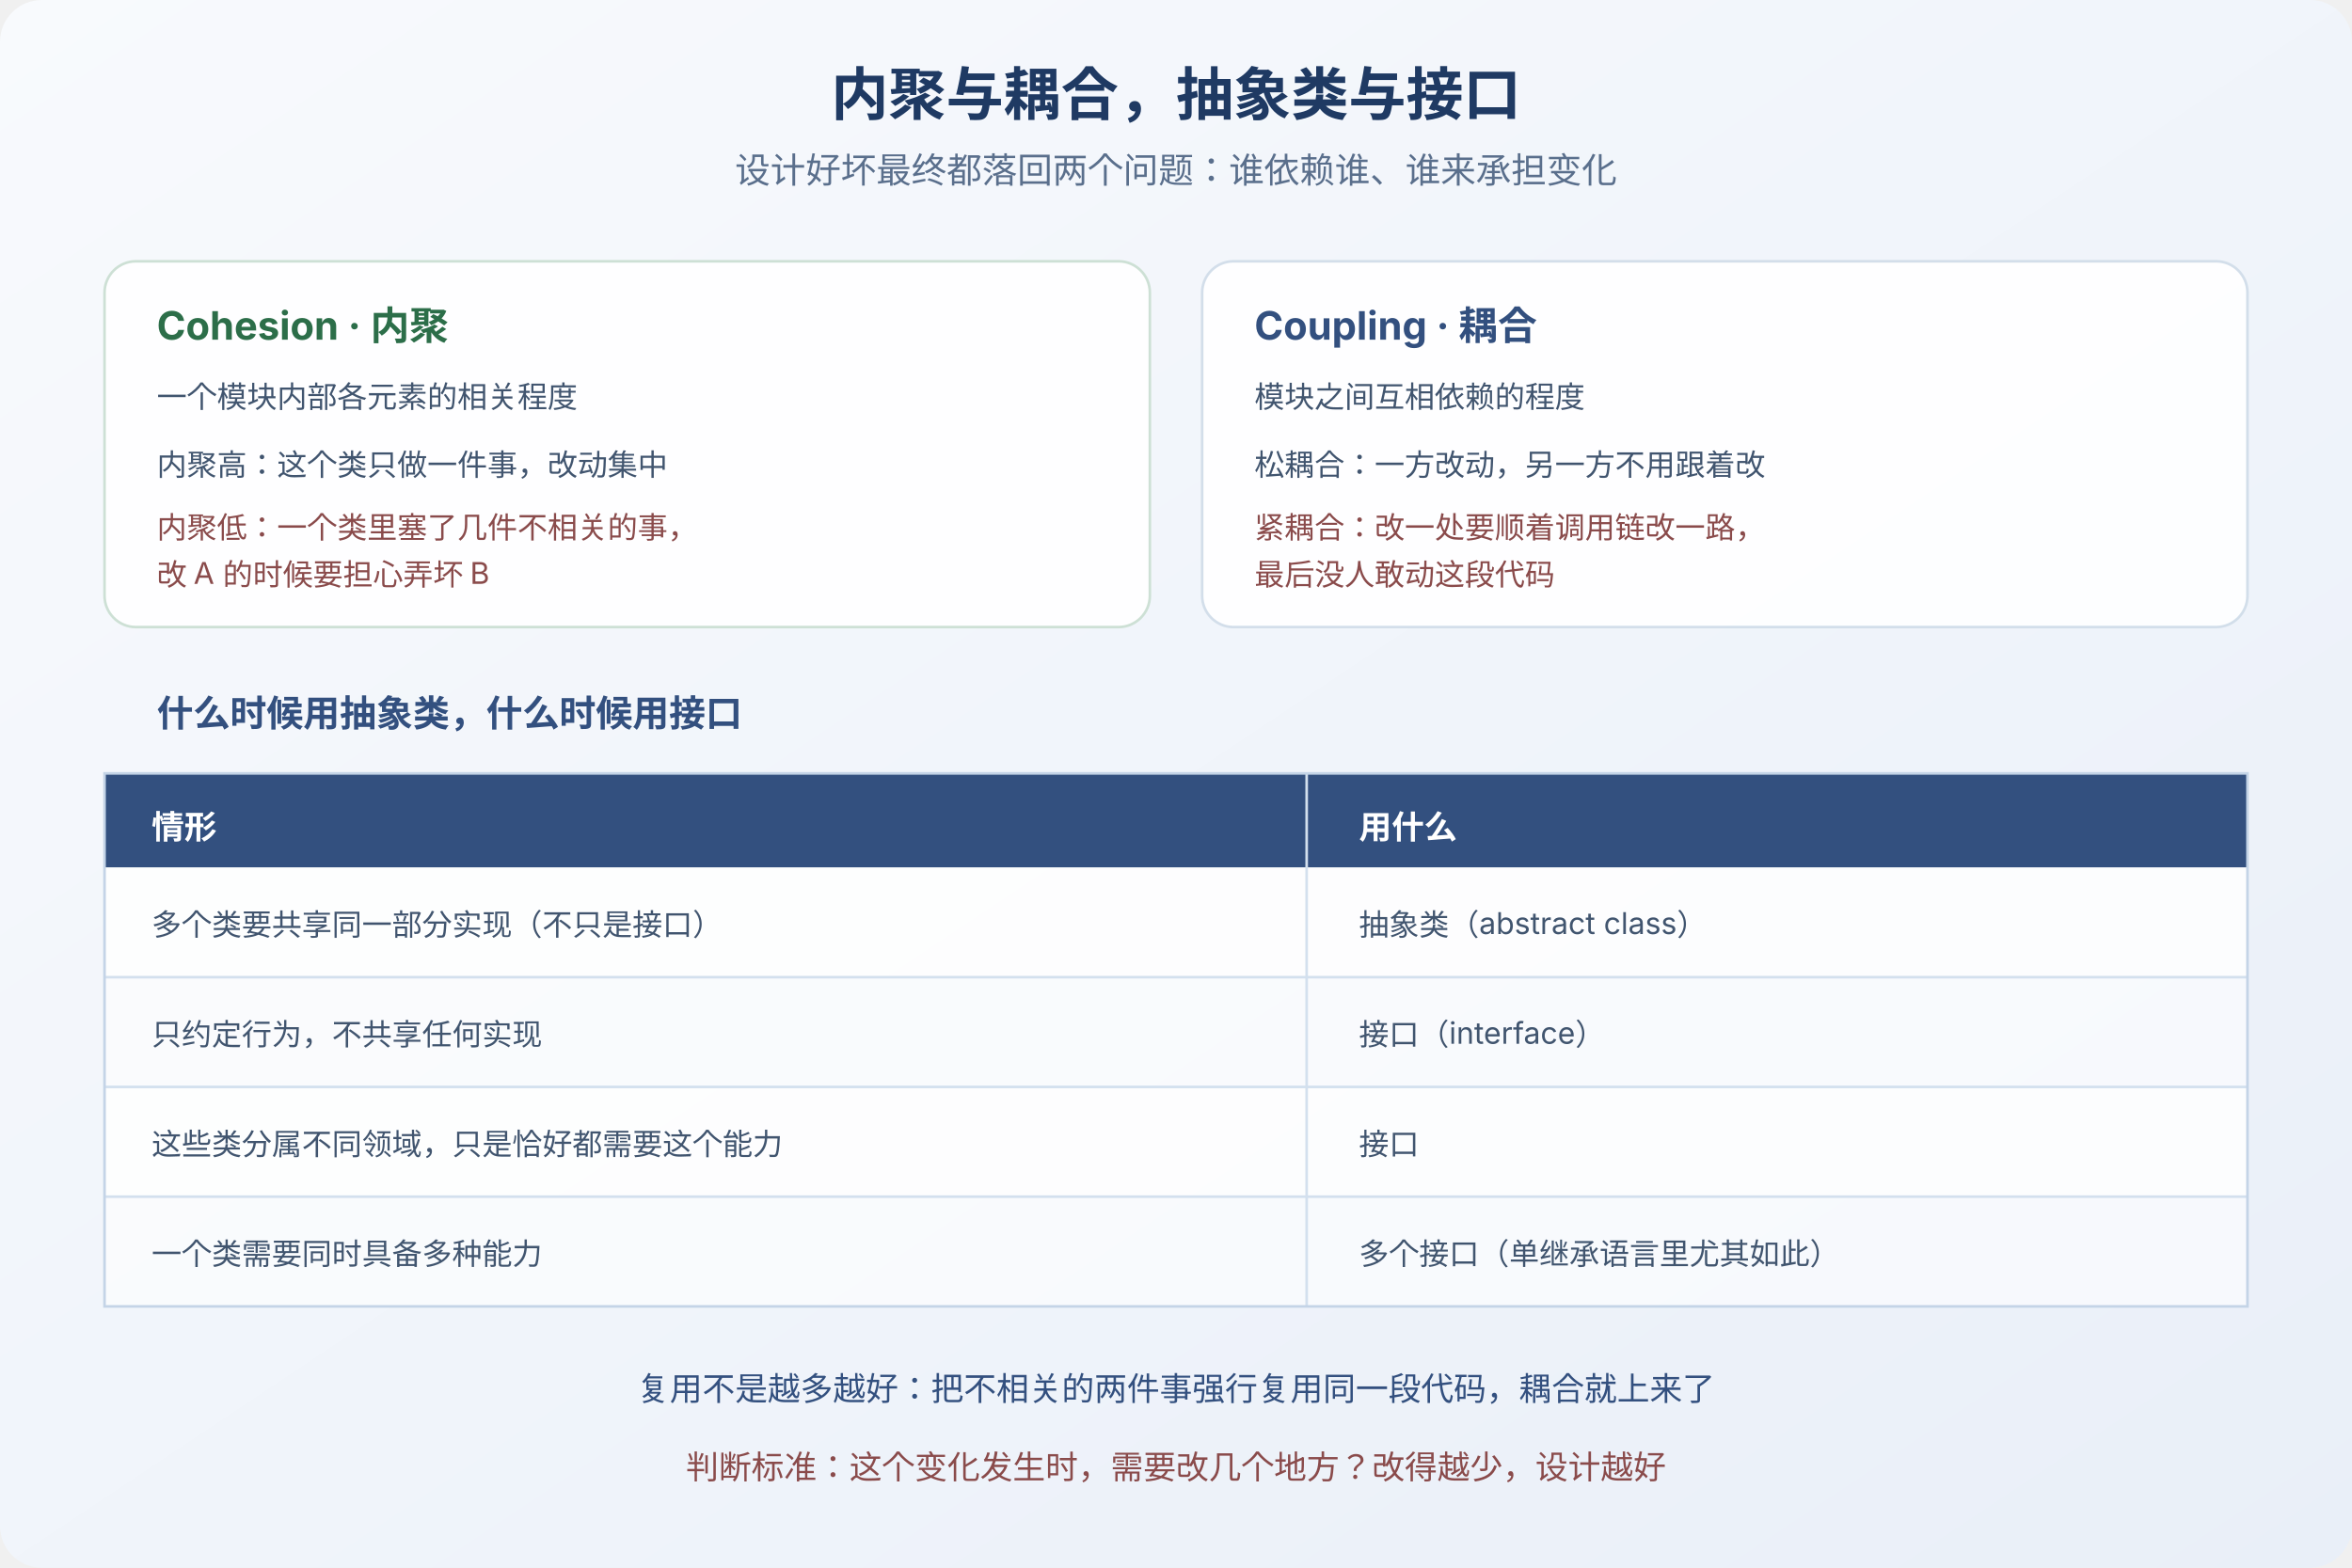
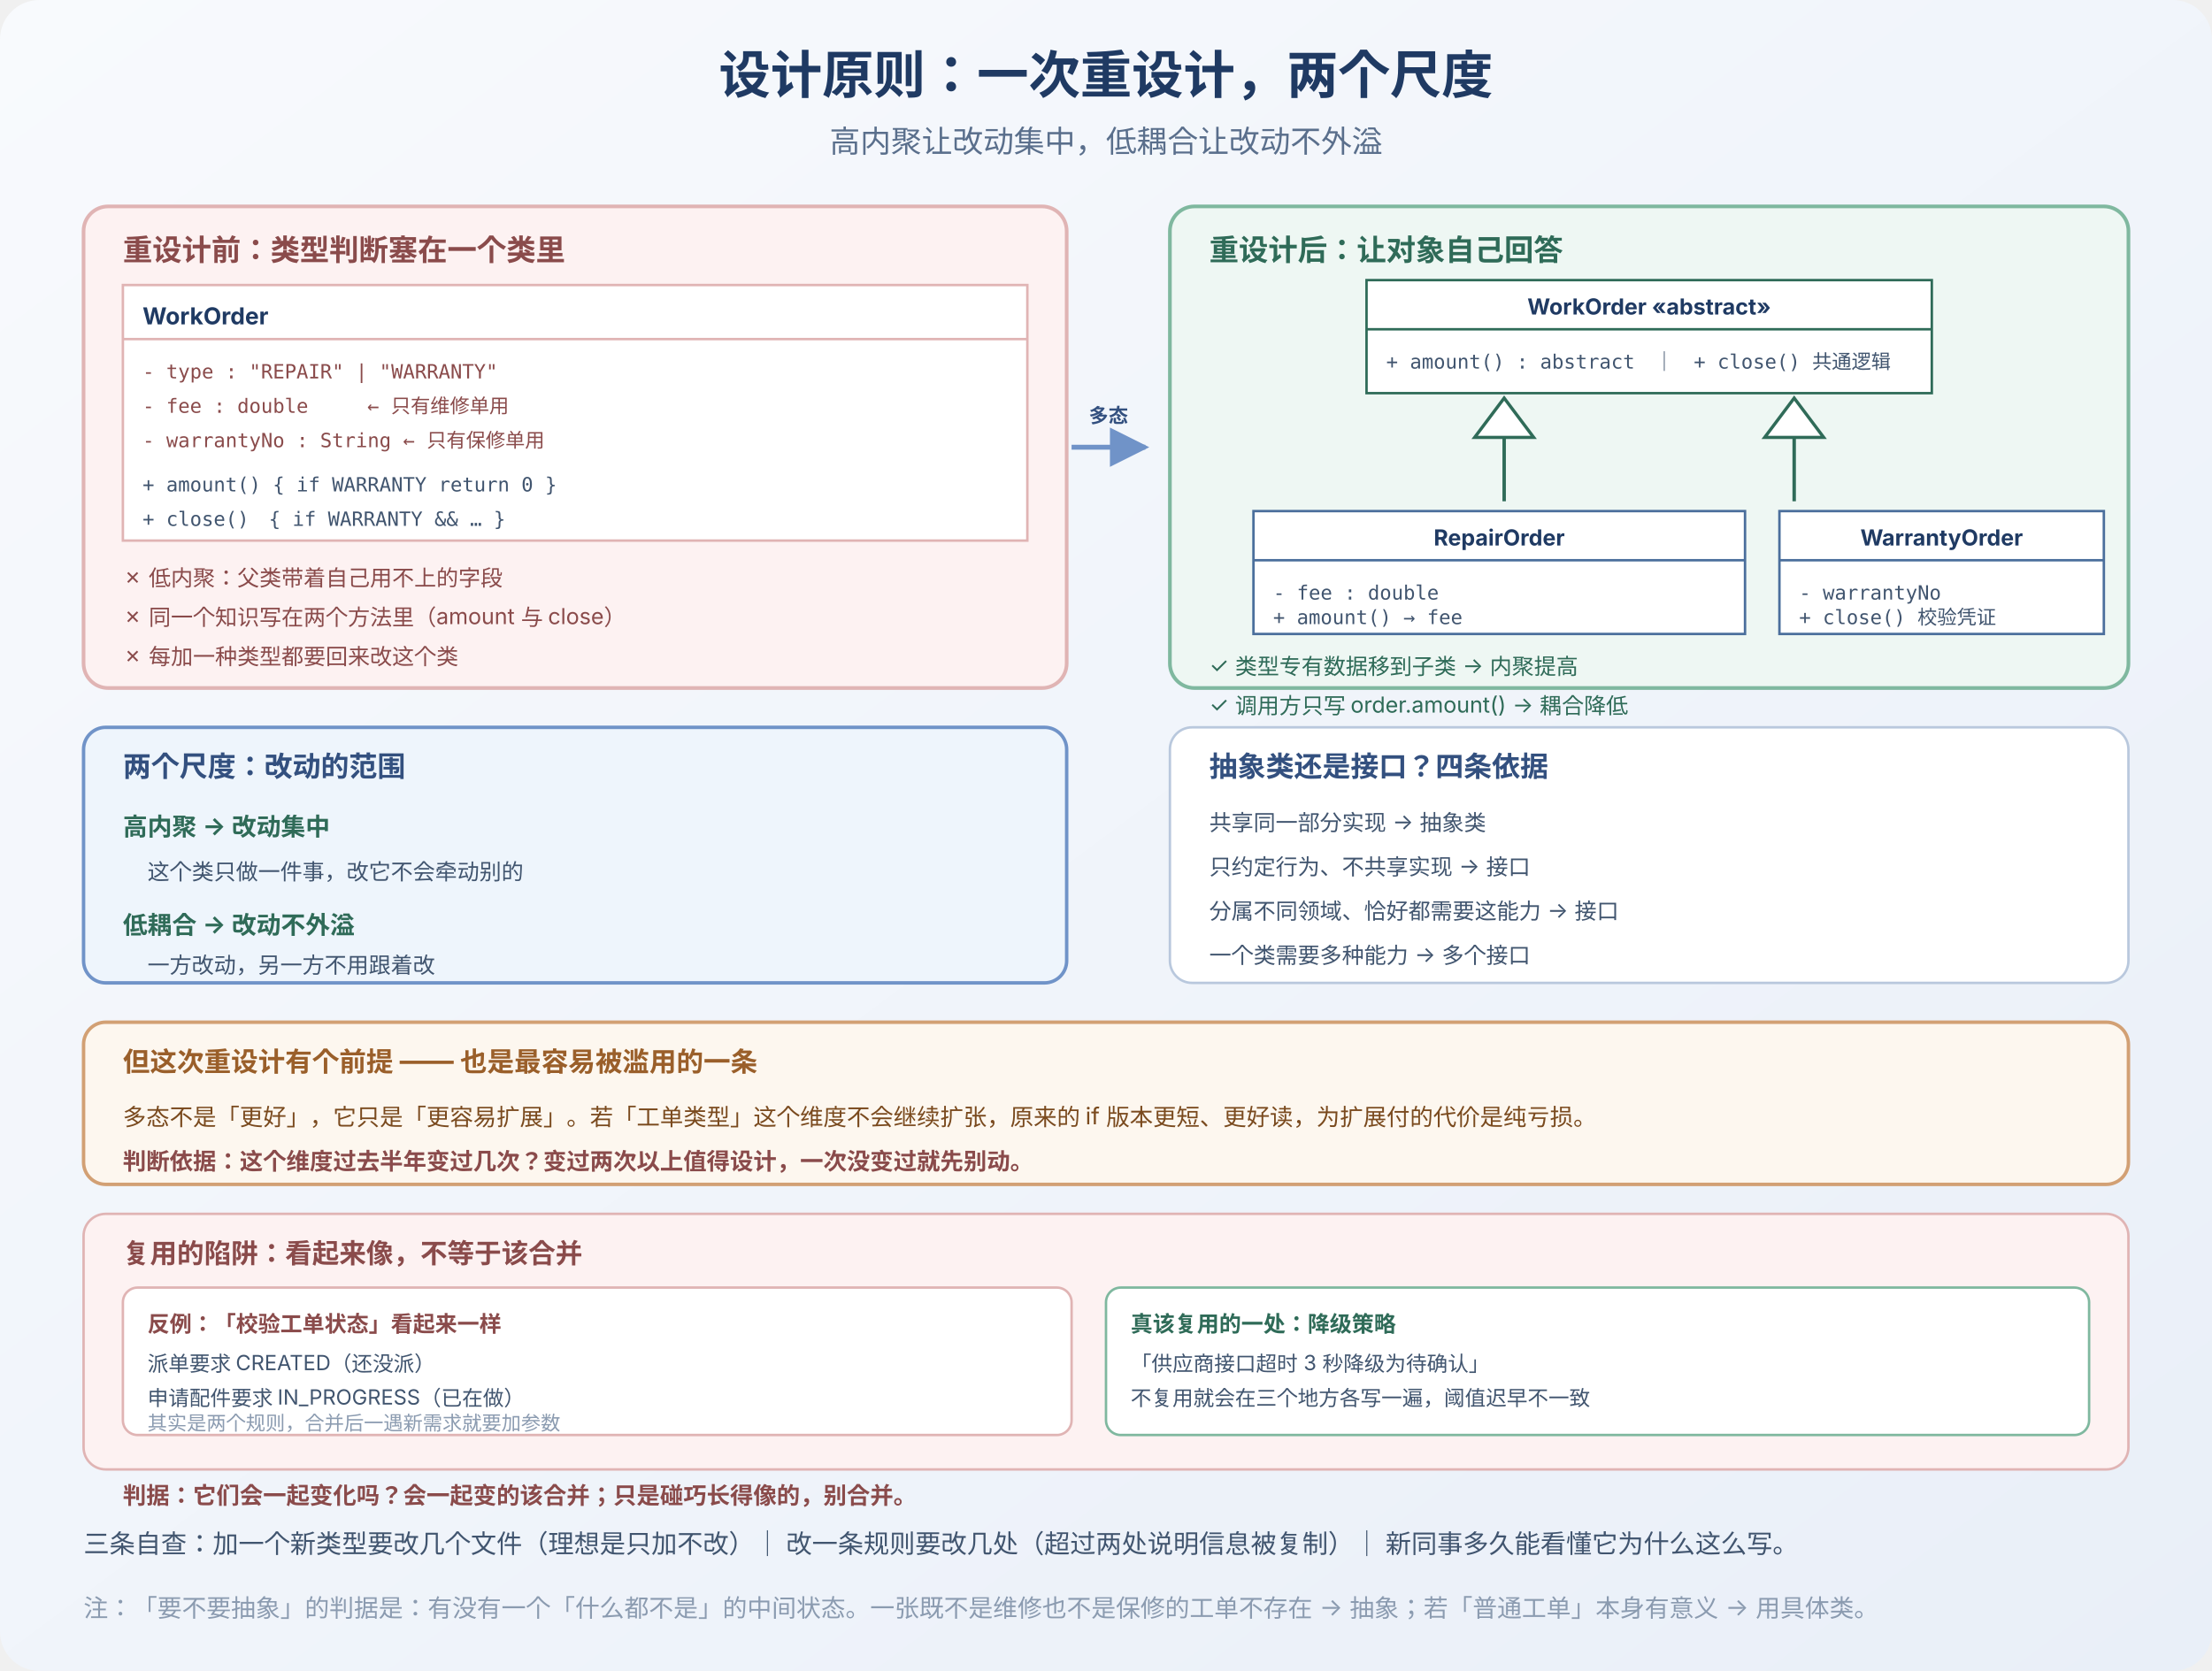
- <svg xmlns="http://www.w3.org/2000/svg" viewBox="0 0 900 600" width="900" height="600" role="img" aria-label="设计原则里的内聚与耦合，以及抽象类与接口的选择依据：内聚衡量模块内部元素的相关程度，耦合衡量模块之间的依赖程度；共享实现用抽象类，只约定行为用接口，跨领域组合也用接口" font-family="system-ui, -apple-system, 'Segoe UI', 'Noto Sans SC', 'Microsoft YaHei', sans-serif">
+ <svg xmlns="http://www.w3.org/2000/svg" viewBox="0 0 900 680" width="900" height="680" role="img" aria-label="设计原则：左侧用派单宝的工单类对照坏设计与多态重设计，坏设计把 fee 与 warrantyNo 都塞在父类并用 if 判断类型，重设计把类型专有数据移到子类并让对象自己回答；下方说明高内聚让改动集中、低耦合让改动不外溢；右侧给出抽象类与接口的三条选择依据，以及复用陷阱的判据" font-family="system-ui, -apple-system, 'Segoe UI', 'Noto Sans SC', 'Microsoft YaHei', sans-serif">
  <defs>
    <linearGradient id="dpbg" x1="0" y1="0" x2="1" y2="1">
      <stop offset="0" stop-color="#f8fafd" />
      <stop offset="1" stop-color="#e9eff8" />
    </linearGradient>
+     <marker id="dpArrow" viewBox="0 0 10 10" refX="9" refY="5" markerWidth="8" markerHeight="8" orient="auto-start-reverse">
+       <path d="M 0 0 L 10 5 L 0 10 z" fill="#7093c8" />
+     </marker>
  </defs>
-   <rect width="900" height="600" rx="16" fill="url(#dpbg)" />
-   <text x="450" y="44" text-anchor="middle" font-size="22" font-weight="700" fill="#1f3a63">内聚与耦合，抽象类与接口</text>
-   <text x="450" y="70" text-anchor="middle" font-size="13.5" fill="#5a6f8c">设计好坏最终都落回两个问题：谁依赖谁、谁来承担变化</text>
-   <rect x="40" y="100" width="400" height="140" rx="12" fill="#ffffff" opacity="0.9" stroke="#c9ded0" />
-   <text x="60" y="130" font-size="15" font-weight="700" fill="#2c6e49">Cohesion · 内聚</text>
-   <text x="60" y="156" font-size="11.5" fill="#41556f">一个模块内部各元素的相关程度</text>
-   <text x="60" y="182" font-size="11.5" fill="#41556f">内聚高：这个类只做一件事，改动集中</text>
-   <text x="60" y="206" font-size="11.5" fill="#8a4b4b">内聚低：一个类里塞了几件不相关的事，</text>
-   <text x="60" y="224" font-size="11.5" fill="#8a4b4b">改 A 的时候要担心弄坏 B</text>
-   <rect x="460" y="100" width="400" height="140" rx="12" fill="#ffffff" opacity="0.9" stroke="#cfdce8" />
-   <text x="480" y="130" font-size="15" font-weight="700" fill="#33507f">Coupling · 耦合</text>
-   <text x="480" y="156" font-size="11.5" fill="#41556f">模块之间互相依赖的程度</text>
-   <text x="480" y="182" font-size="11.5" fill="#41556f">松耦合：一方改动，另一方不用跟着改</text>
-   <text x="480" y="206" font-size="11.5" fill="#8a4b4b">紧耦合：改一处要顺着调用链改一路，</text>
-   <text x="480" y="224" font-size="11.5" fill="#8a4b4b">最后没人敢动这段代码</text>
-   <text x="60" y="278" font-size="14" font-weight="700" fill="#33507f">什么时候用抽象类，什么时候用接口</text>
-   <rect x="40" y="296" width="820" height="36" fill="#33507f" />
-   <text x="58" y="321" font-size="12.5" font-weight="700" fill="#ffffff">情形</text>
-   <text x="520" y="321" font-size="12.5" font-weight="700" fill="#ffffff">用什么</text>
-   <rect x="40" y="332" width="820" height="42" fill="#ffffff" opacity="0.85" />
-   <text x="58" y="358" font-size="11.5" fill="#41556f">多个类要共享同一部分实现（不只是接口）</text>
-   <text x="520" y="358" font-size="11.5" fill="#41556f">抽象类（abstract class）</text>
-   <rect x="40" y="374" width="820" height="42" fill="#ffffff" opacity="0.6" />
-   <text x="58" y="400" font-size="11.5" fill="#41556f">只约定行为，不共享任何实现</text>
-   <text x="520" y="400" font-size="11.5" fill="#41556f">接口（interface）</text>
-   <rect x="40" y="416" width="820" height="42" fill="#ffffff" opacity="0.85" />
-   <text x="58" y="442" font-size="11.5" fill="#41556f">这些类分属不同领域，只是恰好都需要这个能力</text>
-   <text x="520" y="442" font-size="11.5" fill="#41556f">接口</text>
-   <rect x="40" y="458" width="820" height="42" fill="#ffffff" opacity="0.6" />
-   <text x="58" y="484" font-size="11.5" fill="#41556f">一个类需要同时具备多种能力</text>
-   <text x="520" y="484" font-size="11.5" fill="#41556f">多个接口（单继承语言里尤其如此）</text>
-   <line x1="40" y1="374" x2="860" y2="374" stroke="#d3e0ee" />
-   <line x1="40" y1="416" x2="860" y2="416" stroke="#d3e0ee" />
-   <line x1="40" y1="458" x2="860" y2="458" stroke="#d3e0ee" />
-   <line x1="500" y1="296" x2="500" y2="500" stroke="#d3e0ee" />
-   <rect x="40" y="296" width="820" height="204" fill="none" stroke="#c4d4e7" />
-   <text x="450" y="536" text-anchor="middle" font-size="12.5" fill="#33507f">复用不是越多越好：把不相关的两件事强行复用同一段代码，耦合就上来了</text>
-   <text x="450" y="566" text-anchor="middle" font-size="12.5" fill="#8a4b4b">判断标准：这个变化发生时，需要改几个地方？改得越少，设计越好</text>
+   <rect width="900" height="680" rx="16" fill="url(#dpbg)" />
+   <text x="450" y="38" text-anchor="middle" font-size="21" font-weight="700" fill="#1f3a63">设计原则：一次重设计，两个尺度</text>
+   <text x="450" y="62" text-anchor="middle" font-size="12.5" fill="#5a6f8c">高内聚让改动集中，低耦合让改动不外溢</text>
+   <rect x="34" y="84" width="400" height="196" rx="10" fill="#fdf2f2" stroke="#e0b4b4" stroke-width="1.5" />
+   <text x="50" y="106" font-size="12" font-weight="700" fill="#8a4b4b">重设计前：类型判断塞在一个类里</text>
+   <rect x="50" y="116" width="368" height="104" fill="#ffffff" stroke="#e0b4b4" />
+   <line x1="50" y1="138" x2="418" y2="138" stroke="#e0b4b4" stroke-width="1" />
+   <text x="58" y="132" font-size="9.5" font-weight="700" fill="#1f3a63">WorkOrder</text>
+   <text x="58" y="154" font-size="8" font-family="monospace" fill="#8a4b4b">- type : "REPAIR" | "WARRANTY"</text>
+   <text x="58" y="168" font-size="8" font-family="monospace" fill="#8a4b4b">- fee : double　　　← 只有维修单用</text>
+   <text x="58" y="182" font-size="8" font-family="monospace" fill="#8a4b4b">- warrantyNo : String ← 只有保修单用</text>
+   <text x="58" y="200" font-size="8" font-family="monospace" fill="#41556f">+ amount() { if WARRANTY return 0 }</text>
+   <text x="58" y="214" font-size="8" font-family="monospace" fill="#41556f">+ close()　{ if WARRANTY &amp;&amp; … }</text>
+   <text x="50" y="238" font-size="9" fill="#8a4b4b">✗ 低内聚：父类带着自己用不上的字段</text>
+   <text x="50" y="254" font-size="9" fill="#8a4b4b">✗ 同一个知识写在两个方法里（amount 与 close）</text>
+   <text x="50" y="270" font-size="9" fill="#8a4b4b">✗ 每加一种类型都要回来改这个类</text>
+   <line x1="436" y1="182" x2="466" y2="182" stroke="#7093c8" stroke-width="2" marker-end="url(#dpArrow)" />
+   <text x="451" y="172" text-anchor="middle" font-size="8" font-weight="700" fill="#33507f">多态</text>
+   <rect x="476" y="84" width="390" height="196" rx="10" fill="#eef7f3" stroke="#7fb89f" stroke-width="1.5" />
+   <text x="492" y="106" font-size="12" font-weight="700" fill="#2f6b58">重设计后：让对象自己回答</text>
+   <rect x="556" y="114" width="230" height="46" fill="#ffffff" stroke="#2f6b58" />
+   <line x1="556" y1="134" x2="786" y2="134" stroke="#2f6b58" stroke-width="1" />
+   <text x="671" y="128" text-anchor="middle" font-size="9" font-weight="700" fill="#1f3a63">WorkOrder «abstract»</text>
+   <text x="564" y="150" font-size="8" font-family="monospace" fill="#41556f">+ amount() : abstract　｜　+ close() 共通逻辑</text>
+   <line x1="612" y1="204" x2="612" y2="164" stroke="#2f6b58" stroke-width="1.4" />
+   <path d="M 600 178 L 612 162 L 624 178 z" fill="#ffffff" stroke="#2f6b58" stroke-width="1.3" />
+   <line x1="730" y1="204" x2="730" y2="164" stroke="#2f6b58" stroke-width="1.4" />
+   <path d="M 718 178 L 730 162 L 742 178 z" fill="#ffffff" stroke="#2f6b58" stroke-width="1.3" />
+   <rect x="510" y="208" width="200" height="50" fill="#ffffff" stroke="#4b6f9c" />
+   <line x1="510" y1="228" x2="710" y2="228" stroke="#4b6f9c" stroke-width="1" />
+   <text x="610" y="222" text-anchor="middle" font-size="9" font-weight="700" fill="#1f3a63">RepairOrder</text>
+   <text x="518" y="244" font-size="8" font-family="monospace" fill="#41556f">- fee : double</text>
+   <text x="518" y="254" font-size="8" font-family="monospace" fill="#41556f">+ amount() → fee</text>
+   <rect x="724" y="208" width="132" height="50" fill="#ffffff" stroke="#4b6f9c" />
+   <line x1="724" y1="228" x2="856" y2="228" stroke="#4b6f9c" stroke-width="1" />
+   <text x="790" y="222" text-anchor="middle" font-size="9" font-weight="700" fill="#1f3a63">WarrantyOrder</text>
+   <text x="732" y="244" font-size="8" font-family="monospace" fill="#41556f">- warrantyNo</text>
+   <text x="732" y="254" font-size="8" font-family="monospace" fill="#41556f">+ close() 校验凭证</text>
+   <text x="492" y="274" font-size="9" fill="#2f6b58">✓ 类型专有数据移到子类 → 内聚提高</text>
+   <text x="492" y="290" font-size="9" fill="#2f6b58">✓ 调用方只写 order.amount() → 耦合降低</text>
+   <text x="492" y="306" font-size="9" fill="#2f6b58">✓ 新增类型 = 新增一个类，已有代码不改</text>
+   <rect x="34" y="296" width="400" height="104" rx="9" fill="#eef5fc" stroke="#7093c8" stroke-width="1.4" />
+   <text x="50" y="316" font-size="11.5" font-weight="700" fill="#33507f">两个尺度：改动的范围</text>
+   <text x="50" y="340" font-size="10" font-weight="700" fill="#2f6b58">高内聚 → 改动集中</text>
+   <text x="60" y="358" font-size="9" fill="#41556f">这个类只做一件事，改它不会牵动别的</text>
+   <text x="50" y="380" font-size="10" font-weight="700" fill="#2f6b58">低耦合 → 改动不外溢</text>
+   <text x="60" y="396" font-size="9" fill="#41556f">一方改动，另一方不用跟着改</text>
+   <rect x="476" y="296" width="390" height="104" rx="9" fill="#ffffff" stroke="#b9c8dd" />
+   <text x="492" y="316" font-size="11.5" font-weight="700" fill="#33507f">抽象类还是接口？四条依据</text>
+   <text x="492" y="338" font-size="9" fill="#41556f">共享同一部分实现 → 抽象类</text>
+   <text x="492" y="356" font-size="9" fill="#41556f">只约定行为、不共享实现 → 接口</text>
+   <text x="492" y="374" font-size="9" fill="#41556f">分属不同领域、恰好都需要这能力 → 接口</text>
+   <text x="492" y="392" font-size="9" fill="#41556f">一个类需要多种能力 → 多个接口</text>
+   <rect x="34" y="416" width="832" height="66" rx="9" fill="#fdf7ef" stroke="#d2a074" stroke-width="1.4" />
+   <text x="50" y="436" font-size="11" font-weight="700" fill="#9a5f2a">但这次重设计有个前提 —— 也是最容易被滥用的一条</text>
+   <text x="50" y="458" font-size="9.5" fill="#7a4a1e">多态不是「更好」，它只是「更容易扩展」。若「工单类型」这个维度不会继续扩张，原来的 if 版本更短、更好读，为扩展付的代价是纯亏损。</text>
+   <text x="50" y="476" font-size="9.5" font-weight="700" fill="#8a4b4b">判断依据：这个维度过去半年变过几次？变过两次以上值得设计，一次没变过就先别动。</text>
+   <rect x="34" y="494" width="832" height="104" rx="9" fill="#fdf2f2" stroke="#e0b4b4" />
+   <text x="50" y="514" font-size="11" font-weight="700" fill="#8a4b4b">复用的陷阱：看起来像，不等于该合并</text>
+   <rect x="50" y="524" width="386" height="60" rx="6" fill="#ffffff" stroke="#e0b4b4" />
+   <text x="60" y="542" font-size="9" font-weight="700" fill="#8a4b4b">反例：「校验工单状态」看起来一样</text>
+   <text x="60" y="558" font-size="8.5" fill="#41556f">派单要求 CREATED（还没派）</text>
+   <text x="60" y="572" font-size="8.5" fill="#41556f">申请配件要求 IN_PROGRESS（已在做）</text>
+   <text x="60" y="582" font-size="8" fill="#8b9bb0">其实是两个规则，合并后一遇新需求就要加参数</text>
+   <rect x="450" y="524" width="400" height="60" rx="6" fill="#ffffff" stroke="#7fb89f" />
+   <text x="460" y="542" font-size="9" font-weight="700" fill="#2f6b58">真该复用的一处：降级策略</text>
+   <text x="460" y="558" font-size="8.5" fill="#41556f">「供应商接口超时 3 秒降级为待确认」</text>
+   <text x="460" y="572" font-size="8.5" fill="#41556f">不复用就会在三个地方各写一遍，阈值迟早不一致</text>
+   <text x="50" y="612" font-size="9.5" font-weight="700" fill="#8a4b4b">判据：它们会一起变化吗？会一起变的该合并；只是碰巧长得像的，别合并。</text>
+   <text x="34" y="632" font-size="10.5" fill="#41556f">三条自查：加一个新类型要改几个文件（理想是只加不改）｜ 改一条规则要改几处（超过两处说明信息被复制）｜ 新同事多久能看懂它为什么这么写。</text>
+   <text x="34" y="658" font-size="10" fill="#8b9bb0">注：「要不要抽象」的判据是：有没有一个「什么都不是」的中间状态。一张既不是维修也不是保修的工单不存在 → 抽象；若「普通工单」本身有意义 → 用具体类。</text>
</svg>
